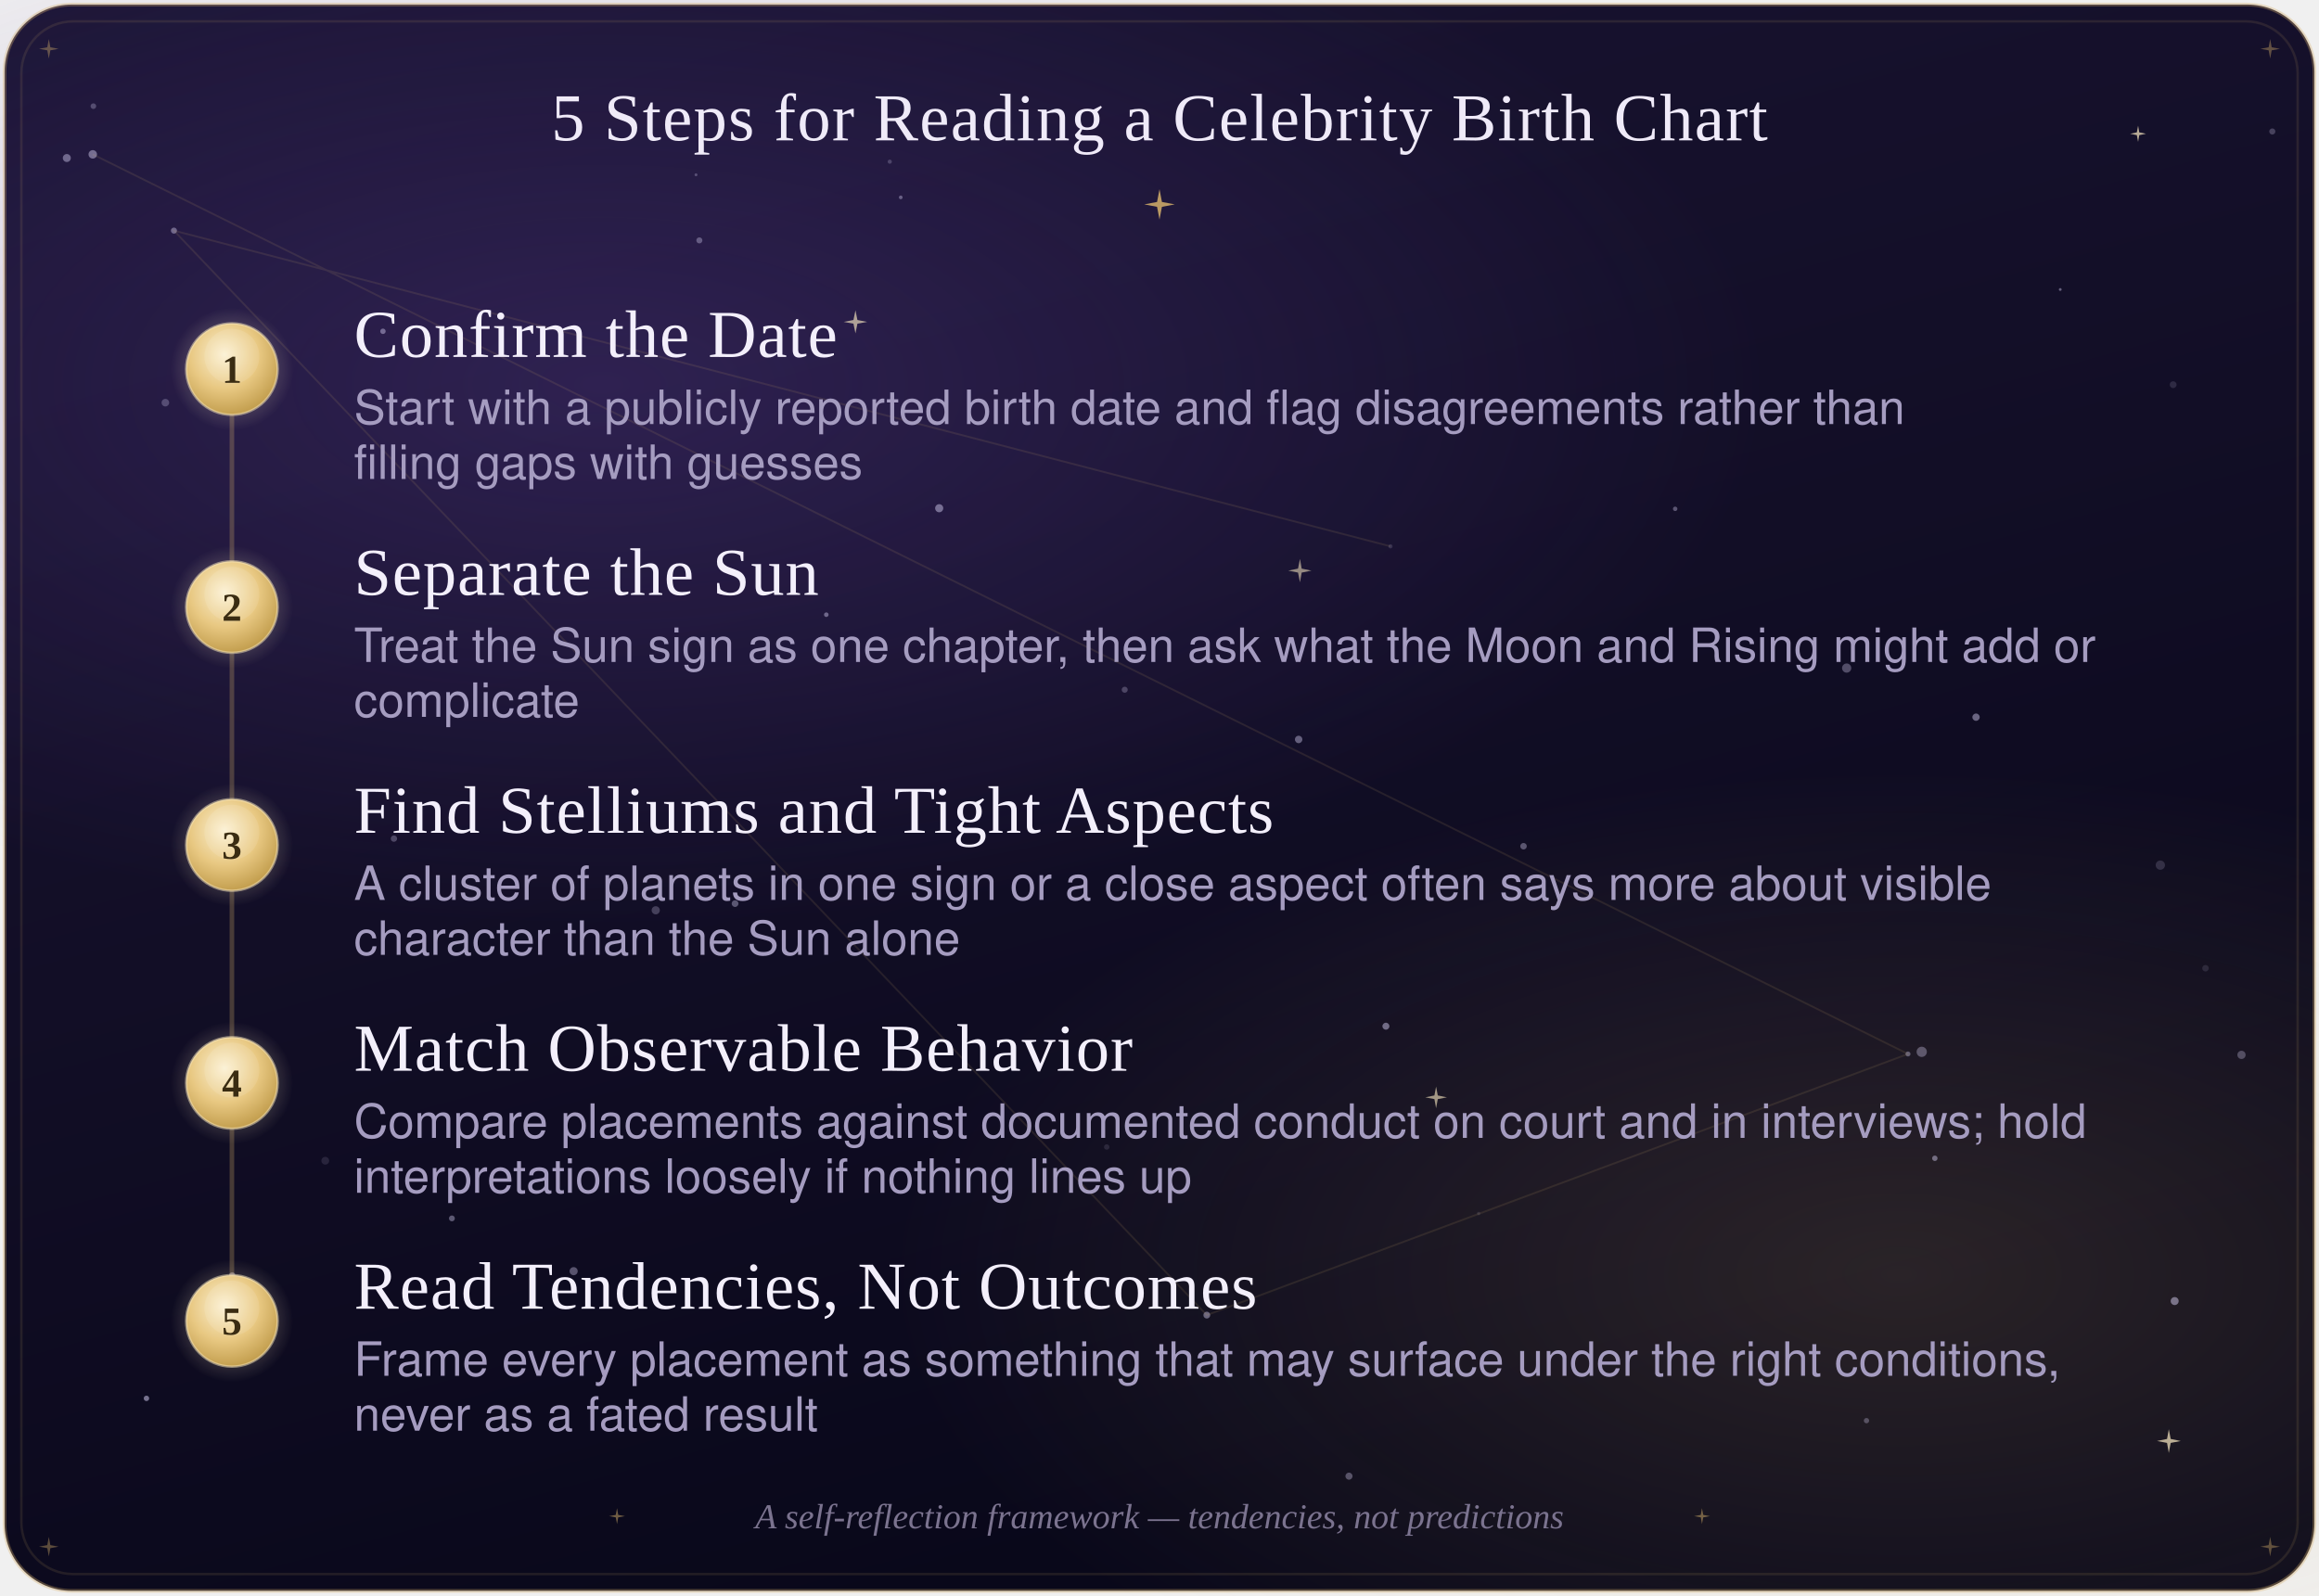
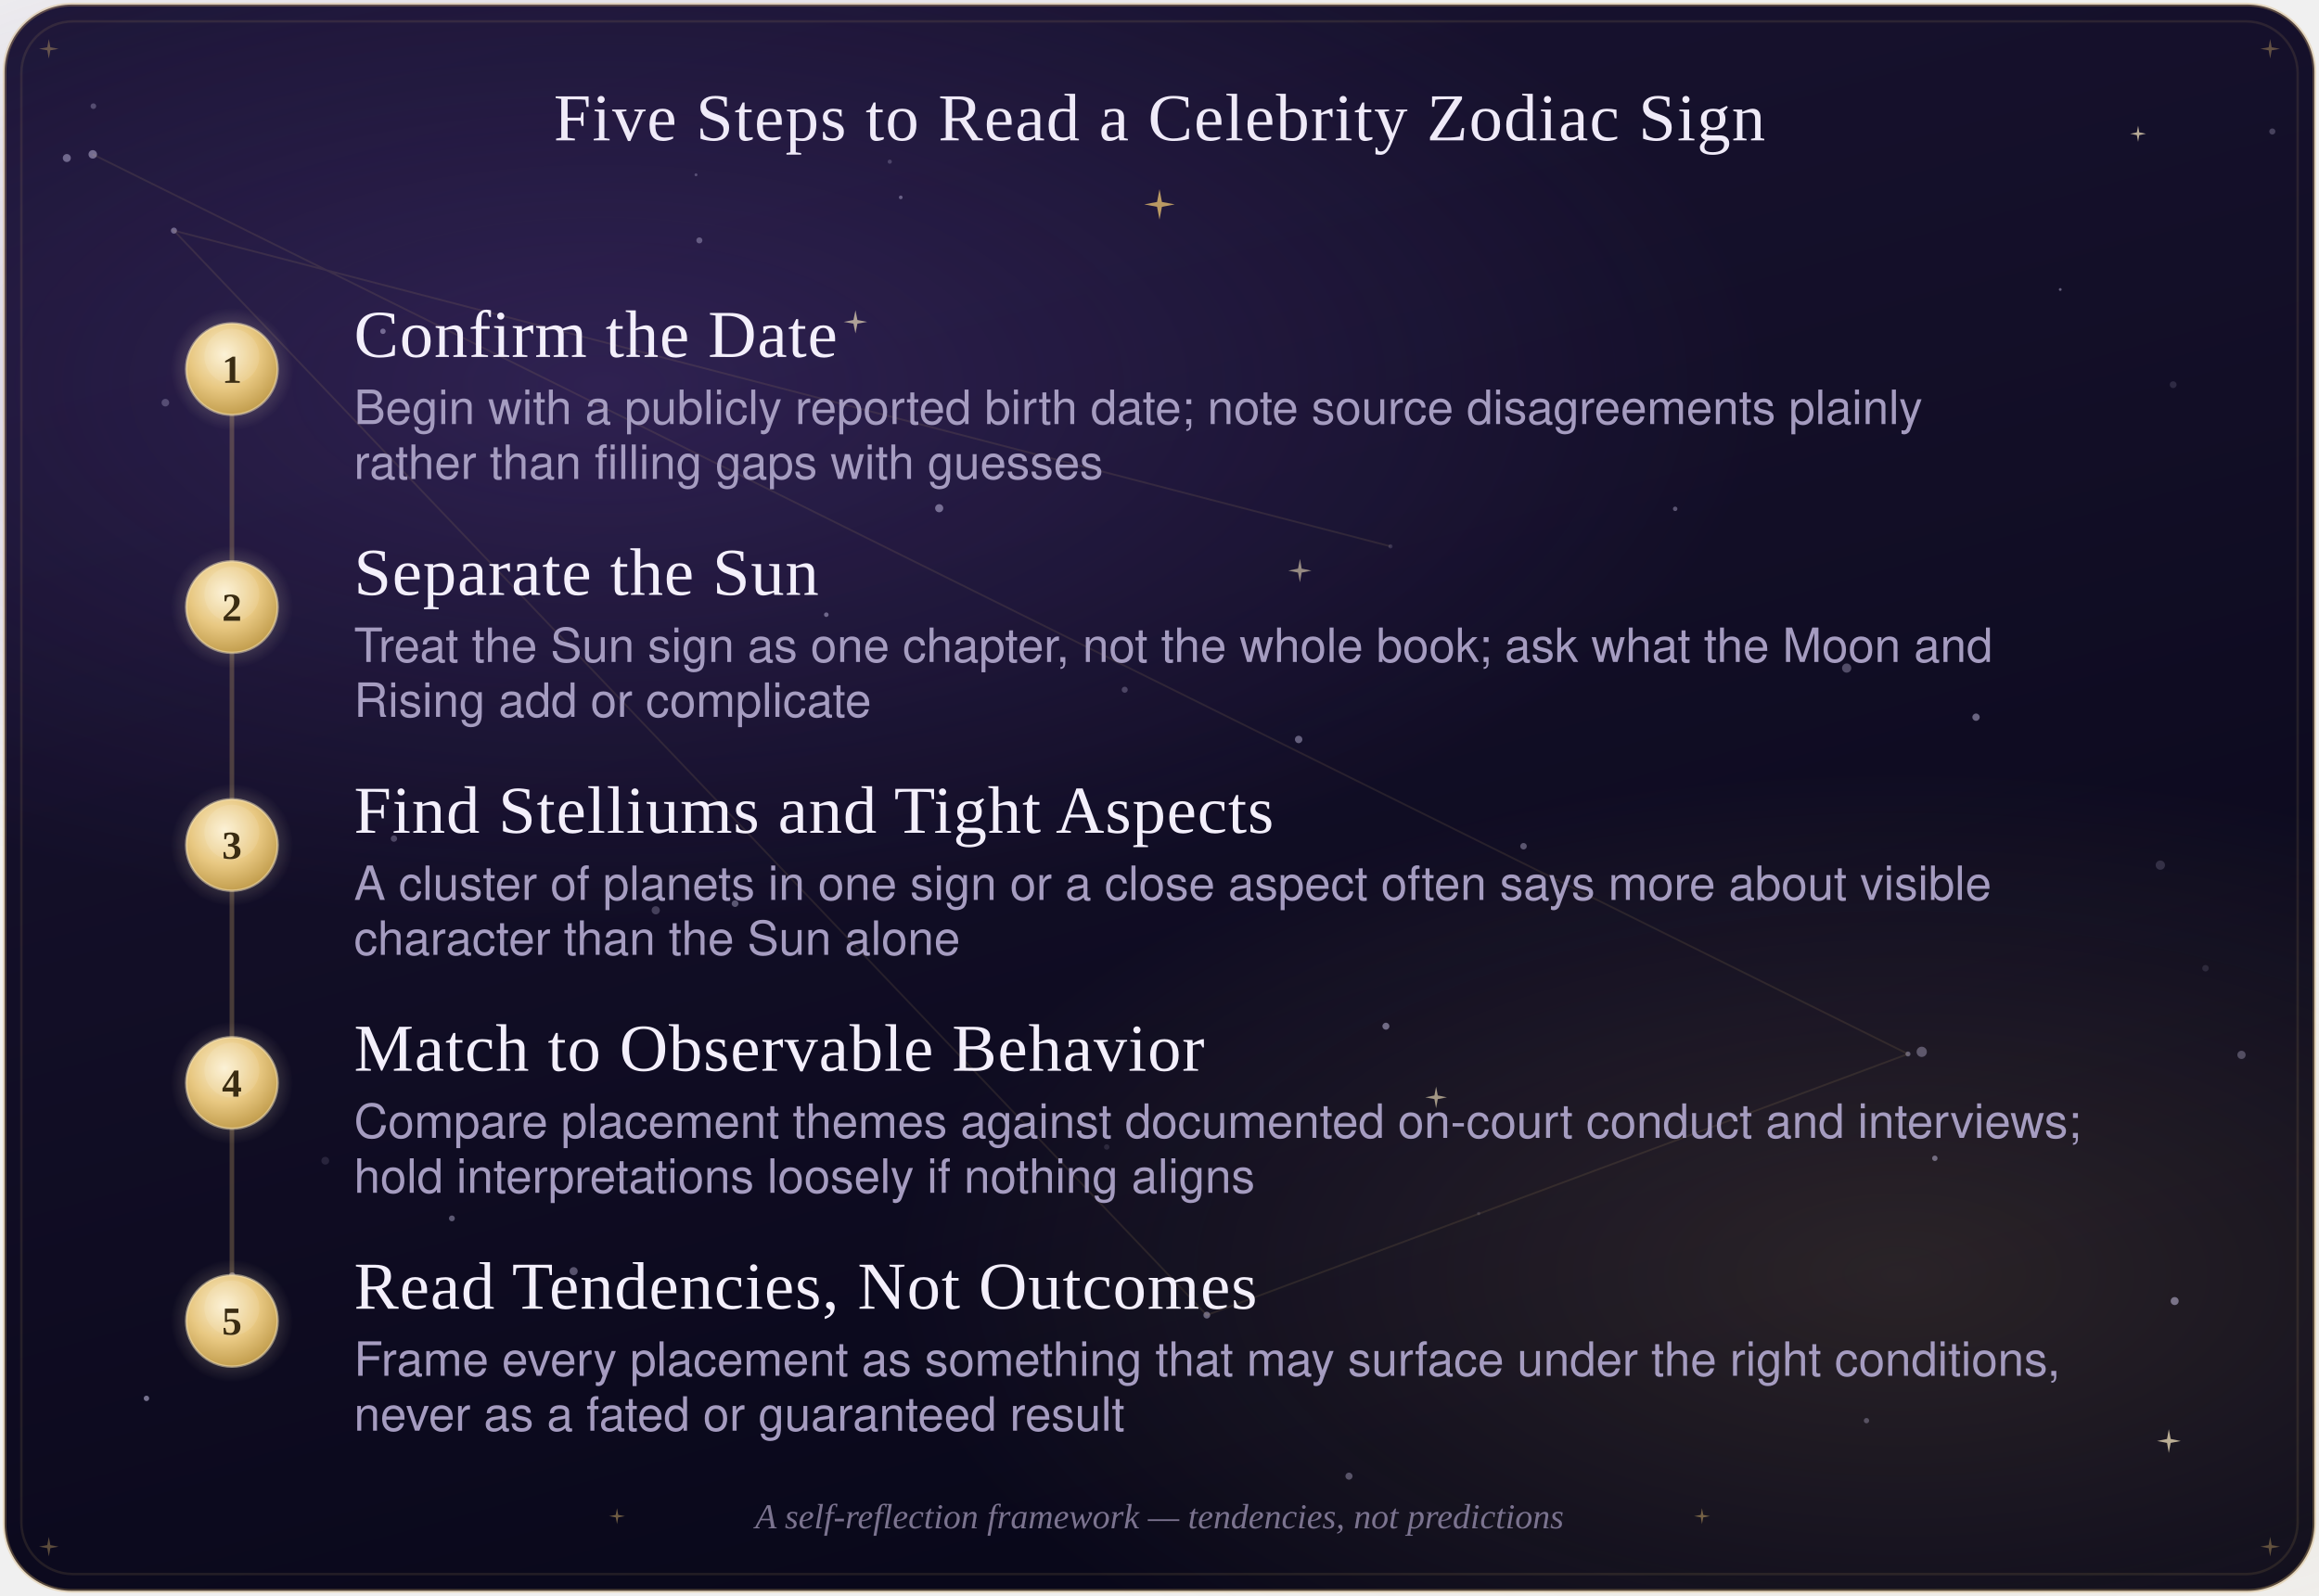
- <svg xmlns="http://www.w3.org/2000/svg" viewBox="0 0 760 523" role="img" aria-label="5 Steps for Reading a Celebrity Birth Chart">
+ <svg xmlns="http://www.w3.org/2000/svg" viewBox="0 0 760 523" role="img" aria-label="Five Steps to Read a Celebrity Zodiac Sign">
  <defs>
    <linearGradient id="bensheltonzodiacsign0en-panel" x1="0" y1="0" x2="0.4" y2="1">
      <stop offset="0" stop-color="#1a1433" />
      <stop offset="0.55" stop-color="#120e26" />
      <stop offset="1" stop-color="#09081a" />
    </linearGradient>
    <radialGradient id="bensheltonzodiacsign0en-foil" cx="0.42" cy="0.34" r="0.75">
      <stop offset="0" stop-color="#fbf0d2" />
      <stop offset="0.5" stop-color="#e8c882" />
      <stop offset="1" stop-color="#b8923f" />
    </radialGradient>
    <radialGradient id="bensheltonzodiacsign0en-glow" cx="0.5" cy="0.5" r="0.5">
      <stop offset="0" stop-color="#f6e6bf" />
      <stop offset="1" stop-color="#f6e6bf" stop-opacity="0" />
    </radialGradient>
    <radialGradient id="bensheltonzodiacsign0en-neb1" cx="0.5" cy="0.5" r="0.5">
      <stop offset="0" stop-color="#6f4bb0" stop-opacity="0.28" />
      <stop offset="1" stop-color="#6f4bb0" stop-opacity="0" />
    </radialGradient>
    <radialGradient id="bensheltonzodiacsign0en-neb2" cx="0.5" cy="0.5" r="0.5">
      <stop offset="0" stop-color="#d4af6a" stop-opacity="0.16" />
      <stop offset="1" stop-color="#d4af6a" stop-opacity="0" />
    </radialGradient>
    <linearGradient id="bensheltonzodiacsign0en-rule" x1="0" y1="0" x2="1" y2="0">
      <stop offset="0" stop-color="#d4af6a" stop-opacity="0" />
      <stop offset="0.5" stop-color="#d4af6a" stop-opacity="0.6" />
      <stop offset="1" stop-color="#d4af6a" stop-opacity="0" />
    </linearGradient>
  </defs>
  <rect x="1.5" y="1.5" width="757" height="520" rx="22" fill="url(#bensheltonzodiacsign0en-panel)" />
  <ellipse cx="198" cy="126" rx="380" ry="178" fill="url(#bensheltonzodiacsign0en-neb1)" />
  <ellipse cx="623" cy="418" rx="334" ry="167" fill="url(#bensheltonzodiacsign0en-neb2)" />
  <circle cx="74.9" cy="439.4" r="1.20" fill="#cfc8ea" opacity="0.35" />
  <circle cx="76.1" cy="418.1" r="1.05" fill="#cfc8ea" opacity="0.43" />
  <circle cx="188.0" cy="416.7" r="1.33" fill="#cfc8ea" opacity="0.38" />
  <circle cx="442.1" cy="483.9" r="1.16" fill="#cfc8ea" opacity="0.36" />
  <circle cx="229.2" cy="78.8" r="0.99" fill="#cfc8ea" opacity="0.37" />
  <circle cx="455.7" cy="179.1" r="0.68" fill="#cfc8ea" opacity="0.17" />
  <circle cx="712.7" cy="426.5" r="1.31" fill="#cfc8ea" opacity="0.51" />
  <circle cx="605.2" cy="219.0" r="1.51" fill="#cfc8ea" opacity="0.34" />
  <circle cx="125.5" cy="108.6" r="0.89" fill="#cfc8ea" opacity="0.45" />
  <circle cx="708.0" cy="283.6" r="1.52" fill="#cfc8ea" opacity="0.18" />
  <circle cx="148.1" cy="399.4" r="0.96" fill="#cfc8ea" opacity="0.41" />
  <circle cx="549.0" cy="166.8" r="0.73" fill="#cfc8ea" opacity="0.38" />
  <circle cx="270.8" cy="201.5" r="0.75" fill="#cfc8ea" opacity="0.45" />
  <circle cx="295.2" cy="64.7" r="0.61" fill="#cfc8ea" opacity="0.40" />
  <circle cx="712.2" cy="126.1" r="1.12" fill="#cfc8ea" opacity="0.15" />
  <circle cx="362.7" cy="376.0" r="0.89" fill="#cfc8ea" opacity="0.13" />
  <circle cx="48.0" cy="458.4" r="0.89" fill="#cfc8ea" opacity="0.54" />
  <circle cx="291.6" cy="53.0" r="0.68" fill="#cfc8ea" opacity="0.24" />
  <circle cx="57.0" cy="75.6" r="1.00" fill="#cfc8ea" opacity="0.43" />
  <circle cx="368.6" cy="226.1" r="0.99" fill="#cfc8ea" opacity="0.28" />
  <circle cx="611.7" cy="465.7" r="0.87" fill="#cfc8ea" opacity="0.32" />
  <circle cx="54.2" cy="132.0" r="1.24" fill="#cfc8ea" opacity="0.29" />
  <circle cx="499.3" cy="277.4" r="1.07" fill="#cfc8ea" opacity="0.38" />
  <circle cx="395.5" cy="431.1" r="1.12" fill="#cfc8ea" opacity="0.45" />
  <circle cx="734.6" cy="345.8" r="1.35" fill="#cfc8ea" opacity="0.32" />
  <circle cx="21.9" cy="51.8" r="1.31" fill="#cfc8ea" opacity="0.45" />
  <circle cx="30.6" cy="34.8" r="0.92" fill="#cfc8ea" opacity="0.30" />
  <circle cx="240.9" cy="296.2" r="1.11" fill="#cfc8ea" opacity="0.39" />
  <circle cx="106.6" cy="380.5" r="1.27" fill="#cfc8ea" opacity="0.13" />
  <circle cx="625.3" cy="345.5" r="0.82" fill="#cfc8ea" opacity="0.39" />
  <circle cx="675.2" cy="94.9" r="0.46" fill="#cfc8ea" opacity="0.43" />
  <circle cx="228.1" cy="57.3" r="0.48" fill="#cfc8ea" opacity="0.30" />
  <circle cx="484.6" cy="397.8" r="0.55" fill="#cfc8ea" opacity="0.13" />
  <circle cx="722.8" cy="317.4" r="1.07" fill="#cfc8ea" opacity="0.13" />
  <circle cx="30.4" cy="50.6" r="1.39" fill="#cfc8ea" opacity="0.48" />
  <circle cx="214.9" cy="298.4" r="1.34" fill="#cfc8ea" opacity="0.27" />
  <circle cx="425.6" cy="242.4" r="1.22" fill="#cfc8ea" opacity="0.43" />
  <circle cx="634.1" cy="379.7" r="0.89" fill="#cfc8ea" opacity="0.47" />
  <circle cx="454.2" cy="336.4" r="1.14" fill="#cfc8ea" opacity="0.49" />
  <circle cx="744.7" cy="43.1" r="1.00" fill="#cfc8ea" opacity="0.27" />
  <circle cx="129.1" cy="274.9" r="1.05" fill="#cfc8ea" opacity="0.30" />
  <circle cx="307.8" cy="166.6" r="1.33" fill="#cfc8ea" opacity="0.49" />
  <circle cx="629.8" cy="344.8" r="1.68" fill="#cfc8ea" opacity="0.36" />
  <circle cx="647.6" cy="235.1" r="1.20" fill="#cfc8ea" opacity="0.47" />
  <path d="M 710.774 468.5 L 711.4 471.7 L 714.7 472.371 L 711.4 473.0 L 710.774 476.3 L 710.2 473.0 L 706.9 472.371 L 710.2 471.7 Z" fill="#f6e6bf" opacity="0.726" />
  <path d="M 426.035 183.2 L 426.6 186.4 L 429.8 187.056 L 426.6 187.7 L 426.035 190.9 L 425.4 187.7 L 422.2 187.056 L 425.4 186.4 Z" fill="#f6e6bf" opacity="0.557" />
  <path d="M 280.359 101.7 L 281.0 104.9 L 284.2 105.527 L 281.0 106.1 L 280.359 109.3 L 279.7 106.1 L 276.5 105.527 L 279.7 104.9 Z" fill="#f6e6bf" opacity="0.66" />
  <path d="M 470.649 356.2 L 471.2 359.1 L 474.2 359.712 L 471.2 360.3 L 470.649 363.3 L 470.1 360.3 L 467.1 359.712 L 470.1 359.1 Z" fill="#f6e6bf" opacity="0.619" />
  <path d="M 700.713 41.2 L 701.1 43.4 L 703.3 43.846 L 701.1 44.3 L 700.713 46.5 L 700.3 44.3 L 698.1 43.846 L 700.3 43.4 Z" fill="#f6e6bf" opacity="0.719" />
  <path d="M 455.7 179.1 L 57.0 75.6 L 395.5 431.1 L 625.3 345.5 L 30.4 50.6" fill="none" stroke="#d4af6a" stroke-width="0.6" opacity="0.12" />
  <rect x="1.5" y="1.5" width="757" height="520" rx="22" fill="none" stroke="#d4af6a" stroke-opacity="0.34" stroke-width="1.2" />
  <rect x="7" y="7" width="746" height="509" rx="17" fill="none" stroke="#d4af6a" stroke-opacity="0.12" stroke-width="0.8" />
  <path d="M 16 12.8 L 16.5 15.5 L 19.2 16 L 16.5 16.5 L 16 19.2 L 15.5 16.5 L 12.8 16 L 15.5 15.5 Z" fill="#d4af6a" opacity="0.4" />
  <path d="M 744 12.8 L 744.5 15.5 L 747.2 16 L 744.5 16.5 L 744 19.2 L 743.5 16.5 L 740.8 16 L 743.5 15.5 Z" fill="#d4af6a" opacity="0.4" />
  <path d="M 16 503.8 L 16.5 506.5 L 19.2 507 L 16.5 507.5 L 16 510.2 L 15.5 507.5 L 12.8 507 L 15.5 506.5 Z" fill="#d4af6a" opacity="0.4" />
  <path d="M 744 503.8 L 744.5 506.5 L 747.2 507 L 744.5 507.5 L 744 510.2 L 743.5 507.5 L 740.8 507 L 743.5 506.5 Z" fill="#d4af6a" opacity="0.4" />
-   <text x="380" y="46" text-anchor="middle" font-family="Georgia, 'Times New Roman', serif" font-size="22" letter-spacing="0.4" fill="#efeaf8">5 Steps for Reading a Celebrity Birth Chart</text>
+   <text x="380" y="46" text-anchor="middle" font-family="Georgia, 'Times New Roman', serif" font-size="22" letter-spacing="0.4" fill="#efeaf8">Five Steps to Read a Celebrity Zodiac Sign</text>
  <line x1="230" y1="67" x2="368" y2="67" stroke="url(#bensheltonzodiacsign0en-rule)" stroke-width="1" />
  <line x1="392" y1="67" x2="530" y2="67" stroke="url(#bensheltonzodiacsign0en-rule)" stroke-width="1" />
  <path d="M 380 62.0 L 380.8 66.2 L 385.0 67 L 380.8 67.8 L 380 72.0 L 379.2 67.8 L 375.0 67 L 379.2 66.2 Z" fill="#d4af6a" opacity="0.85" />
  <line x1="76" y1="121" x2="76" y2="433" stroke="#d4af6a" stroke-opacity="0.28" stroke-width="1.5" />
  <circle cx="76" cy="121" r="20.0" fill="url(#bensheltonzodiacsign0en-glow)" opacity="0.5" />
  <circle cx="76" cy="121" r="15" fill="url(#bensheltonzodiacsign0en-foil)" stroke="#f6e6bf" stroke-opacity="0.5" stroke-width="0.8" />
  <circle cx="76" cy="116.8" r="9.0" fill="#ffffff" opacity="0.10" />
  <text x="76" y="125.5" text-anchor="middle" font-family="Georgia, 'Times New Roman', serif" font-size="13" font-weight="700" fill="#3a2c12">1</text>
  <text x="116" y="117.0" font-family="Georgia, 'Times New Roman', serif" font-size="22" letter-spacing="0.3" fill="#f3effb">Confirm the Date</text>
-   <text x="116" y="139.0" font-family="Helvetica, Arial, sans-serif" font-size="15.5" fill="#a59cc0">Start with a publicly reported birth date and flag disagreements rather than</text>
-   <text x="116" y="157.0" font-family="Helvetica, Arial, sans-serif" font-size="15.5" fill="#a59cc0">filling gaps with guesses</text>
+   <text x="116" y="139.0" font-family="Helvetica, Arial, sans-serif" font-size="15.5" fill="#a59cc0">Begin with a publicly reported birth date; note source disagreements plainly</text>
+   <text x="116" y="157.0" font-family="Helvetica, Arial, sans-serif" font-size="15.5" fill="#a59cc0">rather than filling gaps with guesses</text>
  <circle cx="76" cy="199" r="20.0" fill="url(#bensheltonzodiacsign0en-glow)" opacity="0.5" />
  <circle cx="76" cy="199" r="15" fill="url(#bensheltonzodiacsign0en-foil)" stroke="#f6e6bf" stroke-opacity="0.5" stroke-width="0.8" />
  <circle cx="76" cy="194.8" r="9.0" fill="#ffffff" opacity="0.10" />
  <text x="76" y="203.5" text-anchor="middle" font-family="Georgia, 'Times New Roman', serif" font-size="13" font-weight="700" fill="#3a2c12">2</text>
  <text x="116" y="195.0" font-family="Georgia, 'Times New Roman', serif" font-size="22" letter-spacing="0.3" fill="#f3effb">Separate the Sun</text>
-   <text x="116" y="217.0" font-family="Helvetica, Arial, sans-serif" font-size="15.5" fill="#a59cc0">Treat the Sun sign as one chapter, then ask what the Moon and Rising might add or</text>
-   <text x="116" y="235.0" font-family="Helvetica, Arial, sans-serif" font-size="15.5" fill="#a59cc0">complicate</text>
+   <text x="116" y="217.0" font-family="Helvetica, Arial, sans-serif" font-size="15.5" fill="#a59cc0">Treat the Sun sign as one chapter, not the whole book; ask what the Moon and</text>
+   <text x="116" y="235.0" font-family="Helvetica, Arial, sans-serif" font-size="15.5" fill="#a59cc0">Rising add or complicate</text>
  <circle cx="76" cy="277" r="20.0" fill="url(#bensheltonzodiacsign0en-glow)" opacity="0.5" />
  <circle cx="76" cy="277" r="15" fill="url(#bensheltonzodiacsign0en-foil)" stroke="#f6e6bf" stroke-opacity="0.5" stroke-width="0.8" />
  <circle cx="76" cy="272.8" r="9.0" fill="#ffffff" opacity="0.10" />
  <text x="76" y="281.5" text-anchor="middle" font-family="Georgia, 'Times New Roman', serif" font-size="13" font-weight="700" fill="#3a2c12">3</text>
  <text x="116" y="273.0" font-family="Georgia, 'Times New Roman', serif" font-size="22" letter-spacing="0.3" fill="#f3effb">Find Stelliums and Tight Aspects</text>
  <text x="116" y="295.0" font-family="Helvetica, Arial, sans-serif" font-size="15.5" fill="#a59cc0">A cluster of planets in one sign or a close aspect often says more about visible</text>
  <text x="116" y="313.0" font-family="Helvetica, Arial, sans-serif" font-size="15.5" fill="#a59cc0">character than the Sun alone</text>
  <circle cx="76" cy="355" r="20.0" fill="url(#bensheltonzodiacsign0en-glow)" opacity="0.5" />
  <circle cx="76" cy="355" r="15" fill="url(#bensheltonzodiacsign0en-foil)" stroke="#f6e6bf" stroke-opacity="0.5" stroke-width="0.8" />
  <circle cx="76" cy="350.8" r="9.0" fill="#ffffff" opacity="0.10" />
  <text x="76" y="359.5" text-anchor="middle" font-family="Georgia, 'Times New Roman', serif" font-size="13" font-weight="700" fill="#3a2c12">4</text>
-   <text x="116" y="351.0" font-family="Georgia, 'Times New Roman', serif" font-size="22" letter-spacing="0.3" fill="#f3effb">Match Observable Behavior</text>
-   <text x="116" y="373.0" font-family="Helvetica, Arial, sans-serif" font-size="15.5" fill="#a59cc0">Compare placements against documented conduct on court and in interviews; hold</text>
-   <text x="116" y="391.0" font-family="Helvetica, Arial, sans-serif" font-size="15.5" fill="#a59cc0">interpretations loosely if nothing lines up</text>
+   <text x="116" y="351.0" font-family="Georgia, 'Times New Roman', serif" font-size="22" letter-spacing="0.3" fill="#f3effb">Match to Observable Behavior</text>
+   <text x="116" y="373.0" font-family="Helvetica, Arial, sans-serif" font-size="15.5" fill="#a59cc0">Compare placement themes against documented on-court conduct and interviews;</text>
+   <text x="116" y="391.0" font-family="Helvetica, Arial, sans-serif" font-size="15.5" fill="#a59cc0">hold interpretations loosely if nothing aligns</text>
  <circle cx="76" cy="433" r="20.0" fill="url(#bensheltonzodiacsign0en-glow)" opacity="0.5" />
  <circle cx="76" cy="433" r="15" fill="url(#bensheltonzodiacsign0en-foil)" stroke="#f6e6bf" stroke-opacity="0.5" stroke-width="0.8" />
  <circle cx="76" cy="428.8" r="9.0" fill="#ffffff" opacity="0.10" />
  <text x="76" y="437.5" text-anchor="middle" font-family="Georgia, 'Times New Roman', serif" font-size="13" font-weight="700" fill="#3a2c12">5</text>
  <text x="116" y="429.0" font-family="Georgia, 'Times New Roman', serif" font-size="22" letter-spacing="0.3" fill="#f3effb">Read Tendencies, Not Outcomes</text>
  <text x="116" y="451.0" font-family="Helvetica, Arial, sans-serif" font-size="15.5" fill="#a59cc0">Frame every placement as something that may surface under the right conditions,</text>
-   <text x="116" y="469.0" font-family="Helvetica, Arial, sans-serif" font-size="15.5" fill="#a59cc0">never as a fated result</text>
+   <text x="116" y="469.0" font-family="Helvetica, Arial, sans-serif" font-size="15.5" fill="#a59cc0">never as a fated or guaranteed result</text>
  <path d="M 202.227 494.4 L 202.6 496.6 L 204.8 497 L 202.6 497.4 L 202.227 499.6 L 201.8 497.4 L 199.6 497 L 201.8 496.6 Z" fill="#d4af6a" opacity="0.5" />
  <text x="380" y="501" text-anchor="middle" font-family="Georgia, 'Times New Roman', serif" font-style="italic" font-size="11.5" fill="#7b738f">A self-reflection framework — tendencies, not predictions</text>
  <path d="M 557.773 494.4 L 558.2 496.6 L 560.4 497 L 558.2 497.4 L 557.773 499.6 L 557.4 497.4 L 555.2 497 L 557.4 496.6 Z" fill="#d4af6a" opacity="0.5" />
</svg>
